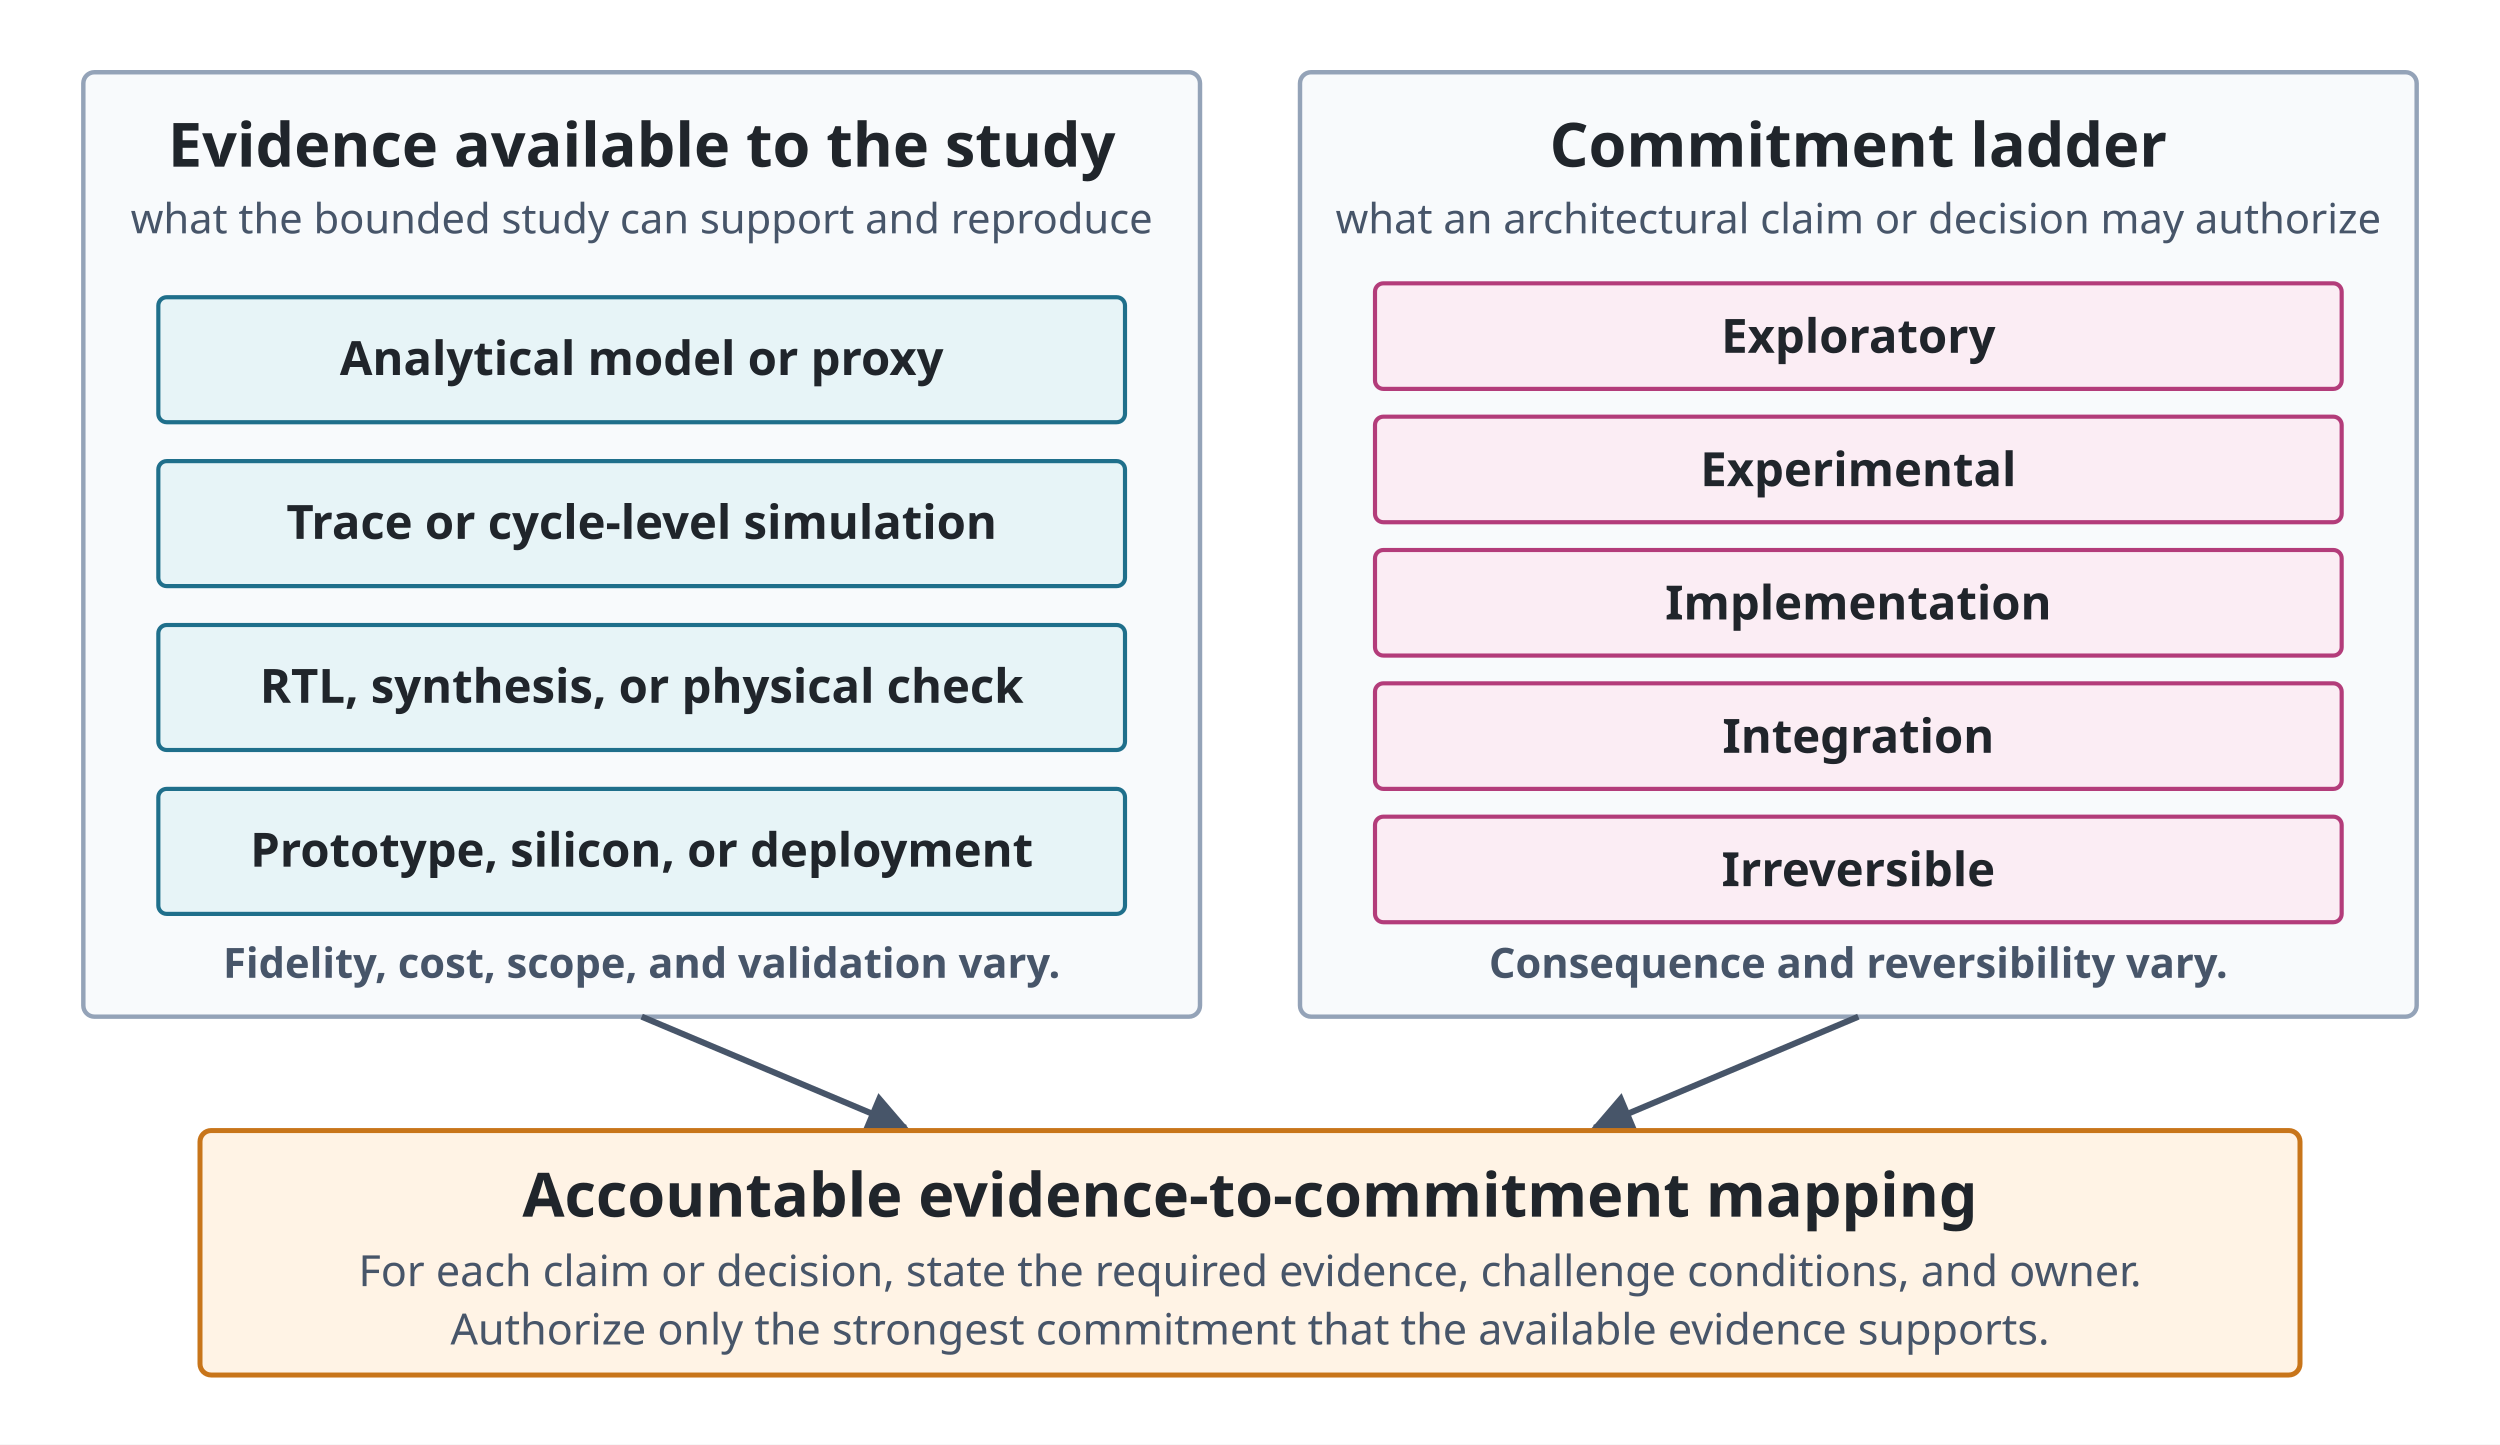
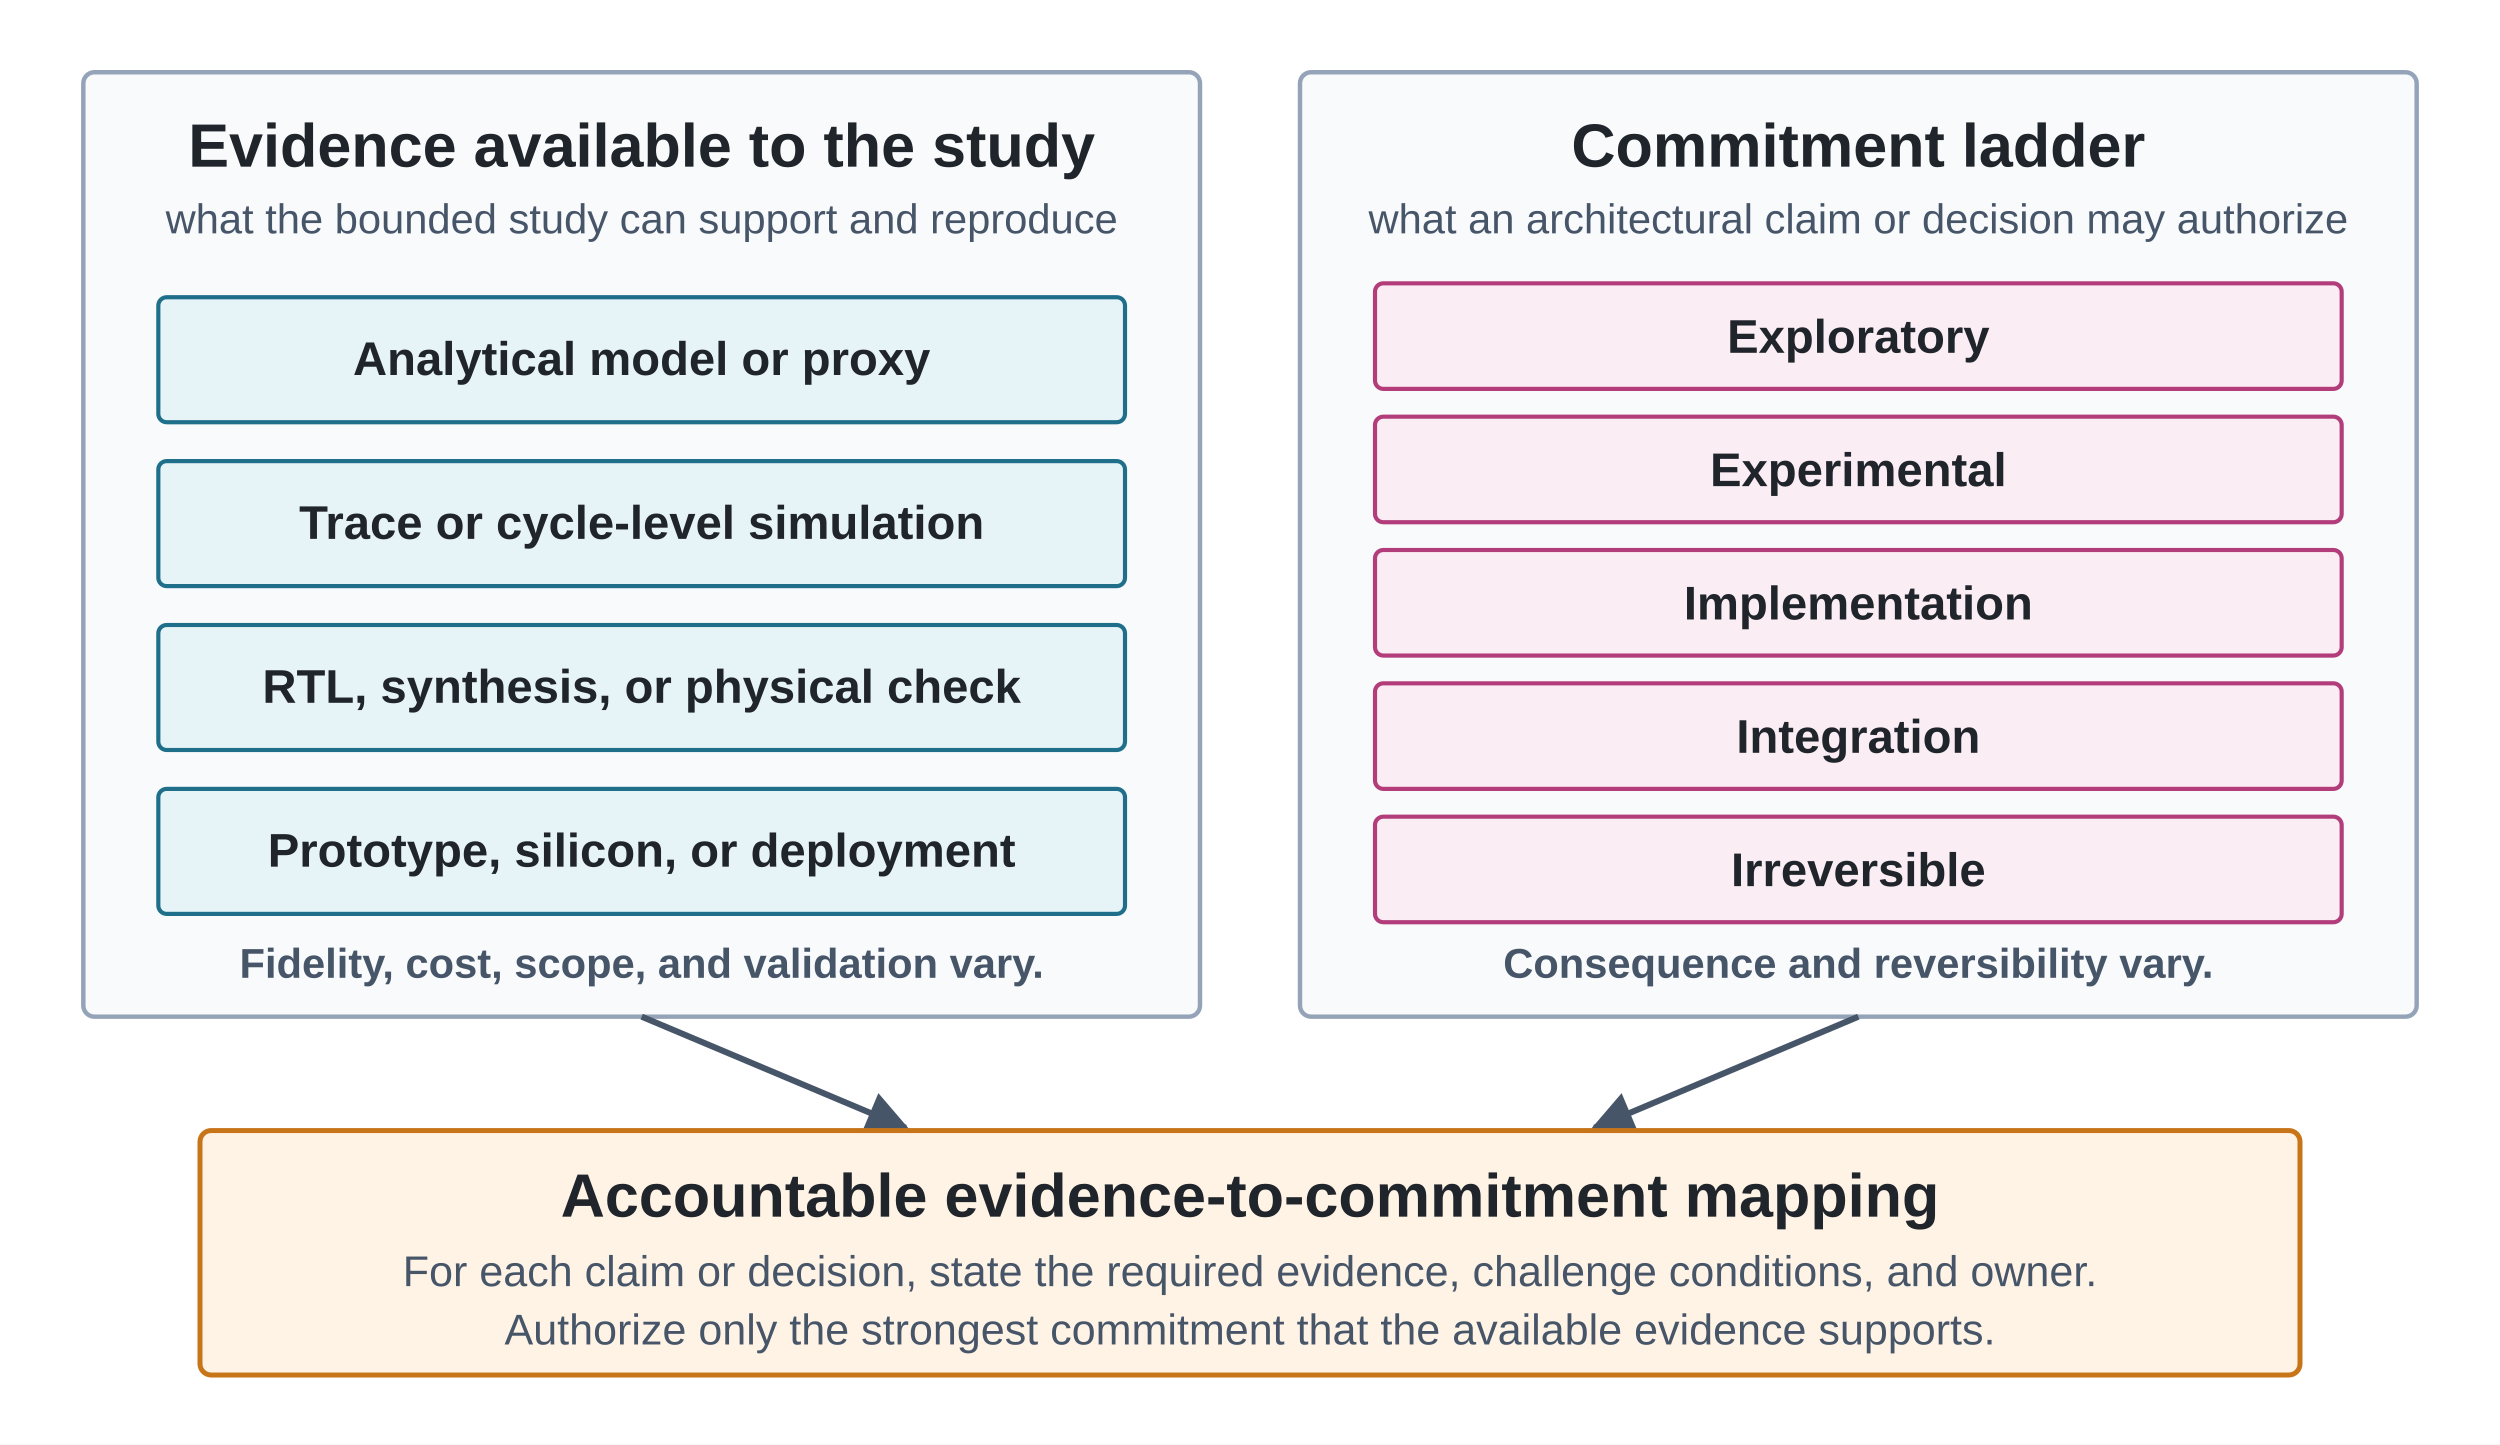
<svg xmlns="http://www.w3.org/2000/svg" viewBox="0 0 900 520" role="img" aria-labelledby="commitment-title commitment-desc">
  <defs>
    <marker id="arrow" viewBox="0 0 10 10" refX="9" refY="5" markerWidth="7" markerHeight="7" orient="auto">
      <path d="M 0 0 L 10 5 L 0 10 z" fill="#475569" />
    </marker>
    <style>
-       .font { font-family: sans-serif; }
+       .font { font-family: Arial, Helvetica, sans-serif; }
      .panel { fill: #F8FAFC; stroke: #94A3B8; stroke-width: 1.6; }
      .evidence { fill: #E7F4F7; stroke: #1F6F8B; stroke-width: 1.5; }
      .decision { fill: #FBEDF4; stroke: #B33C7A; stroke-width: 1.5; }
      .mapping { fill: #FFF3E5; stroke: #C8751A; stroke-width: 1.8; }
      .heading { font-size: 22px; font-weight: 700; fill: #20252B; }
      .label { font-size: 17px; font-weight: 700; fill: #20252B; }
      .body { font-size: 15px; fill: #475569; }
      .note { font-size: 15px; font-weight: 700; fill: #475569; }
      .mapping-body { font-size: 15.5px; fill: #475569; }
      .arrow { stroke: #475569; stroke-width: 2.2; fill: none; marker-end: url(#arrow); }
    </style>
  </defs>
  <rect width="900" height="520" fill="#FFFFFF" />
  <g class="font">
    <rect class="panel" x="30" y="26" width="402" height="340" rx="4" />
    <text class="heading" x="231" y="60" text-anchor="middle">Evidence available to the study</text>
    <text class="body" x="231" y="84" text-anchor="middle">what the bounded study can support and reproduce</text>
    <rect class="evidence" x="57" y="107" width="348" height="45" rx="3" />
    <text class="label" x="231" y="135" text-anchor="middle">Analytical model or proxy</text>
    <rect class="evidence" x="57" y="166" width="348" height="45" rx="3" />
    <text class="label" x="231" y="194" text-anchor="middle">Trace or cycle-level simulation</text>
    <rect class="evidence" x="57" y="225" width="348" height="45" rx="3" />
    <text class="label" x="231" y="253" text-anchor="middle">RTL, synthesis, or physical check</text>
    <rect class="evidence" x="57" y="284" width="348" height="45" rx="3" />
    <text class="label" x="231" y="312" text-anchor="middle">Prototype, silicon, or deployment</text>
    <text class="note" x="231" y="352" text-anchor="middle">Fidelity, cost, scope, and validation vary.</text>
    <rect class="panel" x="468" y="26" width="402" height="340" rx="4" />
    <text class="heading" x="669" y="60" text-anchor="middle">Commitment ladder</text>
    <text class="body" x="669" y="84" text-anchor="middle">what an architectural claim or decision may authorize</text>
    <rect class="decision" x="495" y="102" width="348" height="38" rx="3" />
    <text class="label" x="669" y="127" text-anchor="middle">Exploratory</text>
    <rect class="decision" x="495" y="150" width="348" height="38" rx="3" />
    <text class="label" x="669" y="175" text-anchor="middle">Experimental</text>
    <rect class="decision" x="495" y="198" width="348" height="38" rx="3" />
    <text class="label" x="669" y="223" text-anchor="middle">Implementation</text>
    <rect class="decision" x="495" y="246" width="348" height="38" rx="3" />
    <text class="label" x="669" y="271" text-anchor="middle">Integration</text>
    <rect class="decision" x="495" y="294" width="348" height="38" rx="3" />
    <text class="label" x="669" y="319" text-anchor="middle">Irreversible</text>
    <text class="note" x="669" y="352" text-anchor="middle">Consequence and reversibility vary.</text>
    <path class="arrow" d="M 231 366 L 326 406" />
    <path class="arrow" d="M 669 366 L 574 406" />
    <rect class="mapping" x="72" y="407" width="756" height="88" rx="4" />
    <text class="heading" x="450" y="438" text-anchor="middle">Accountable evidence-to-commitment mapping</text>
    <text class="mapping-body" x="450" y="463" text-anchor="middle">For each claim or decision, state the required evidence, challenge conditions, and owner.</text>
    <text class="mapping-body" x="450" y="484" text-anchor="middle">Authorize only the strongest commitment that the available evidence supports.</text>
  </g>
</svg>
